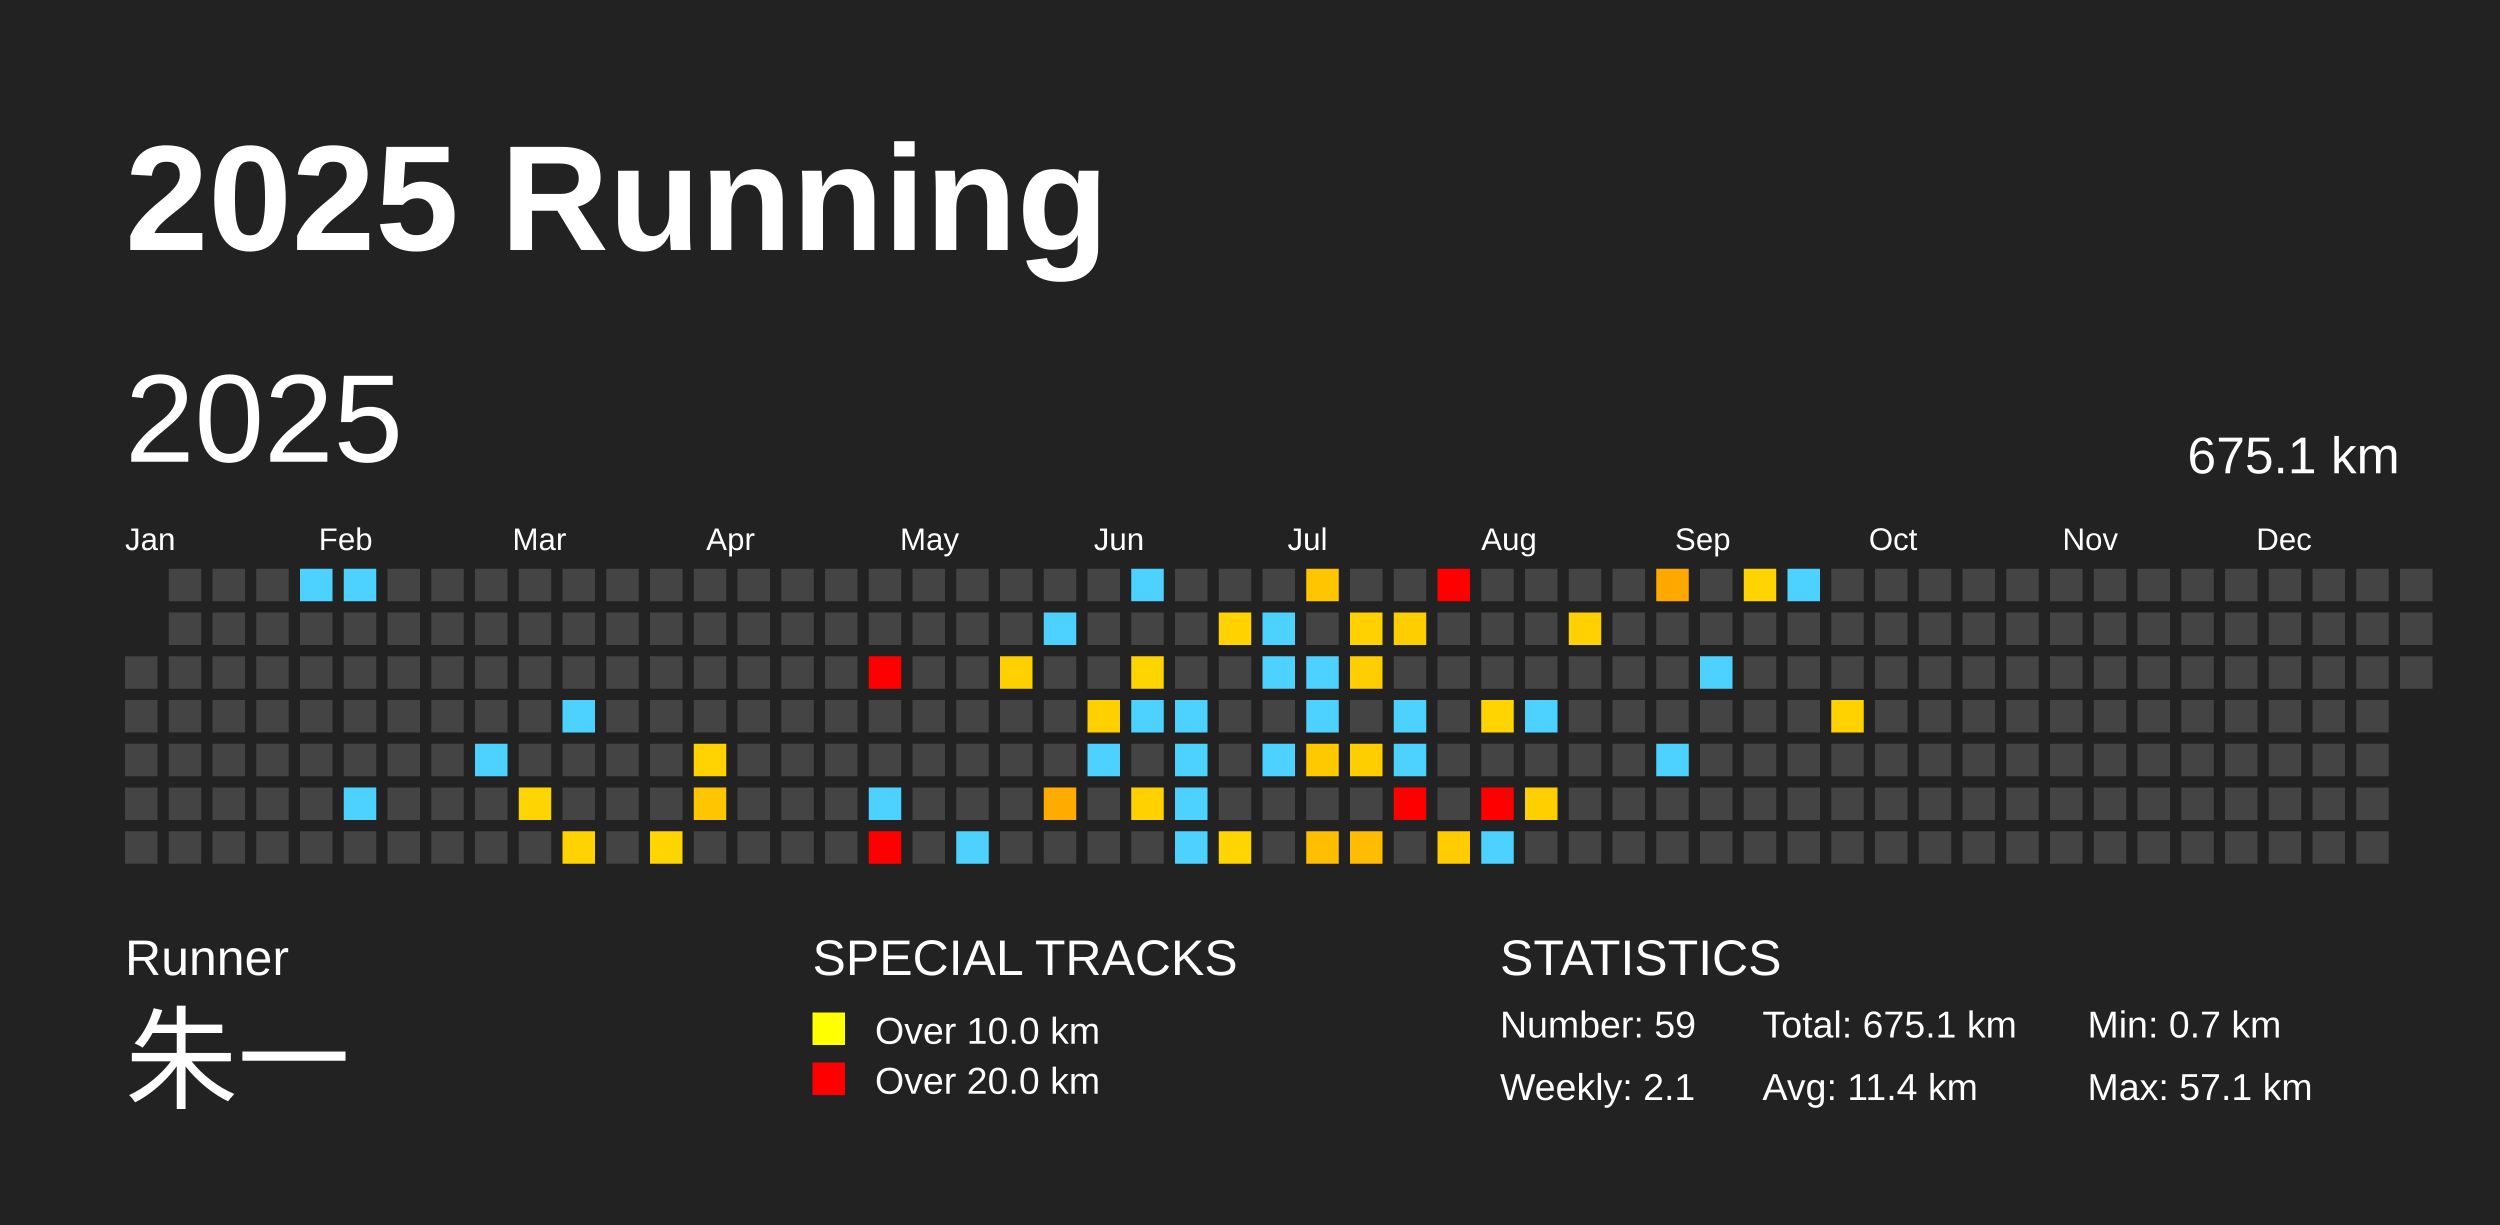
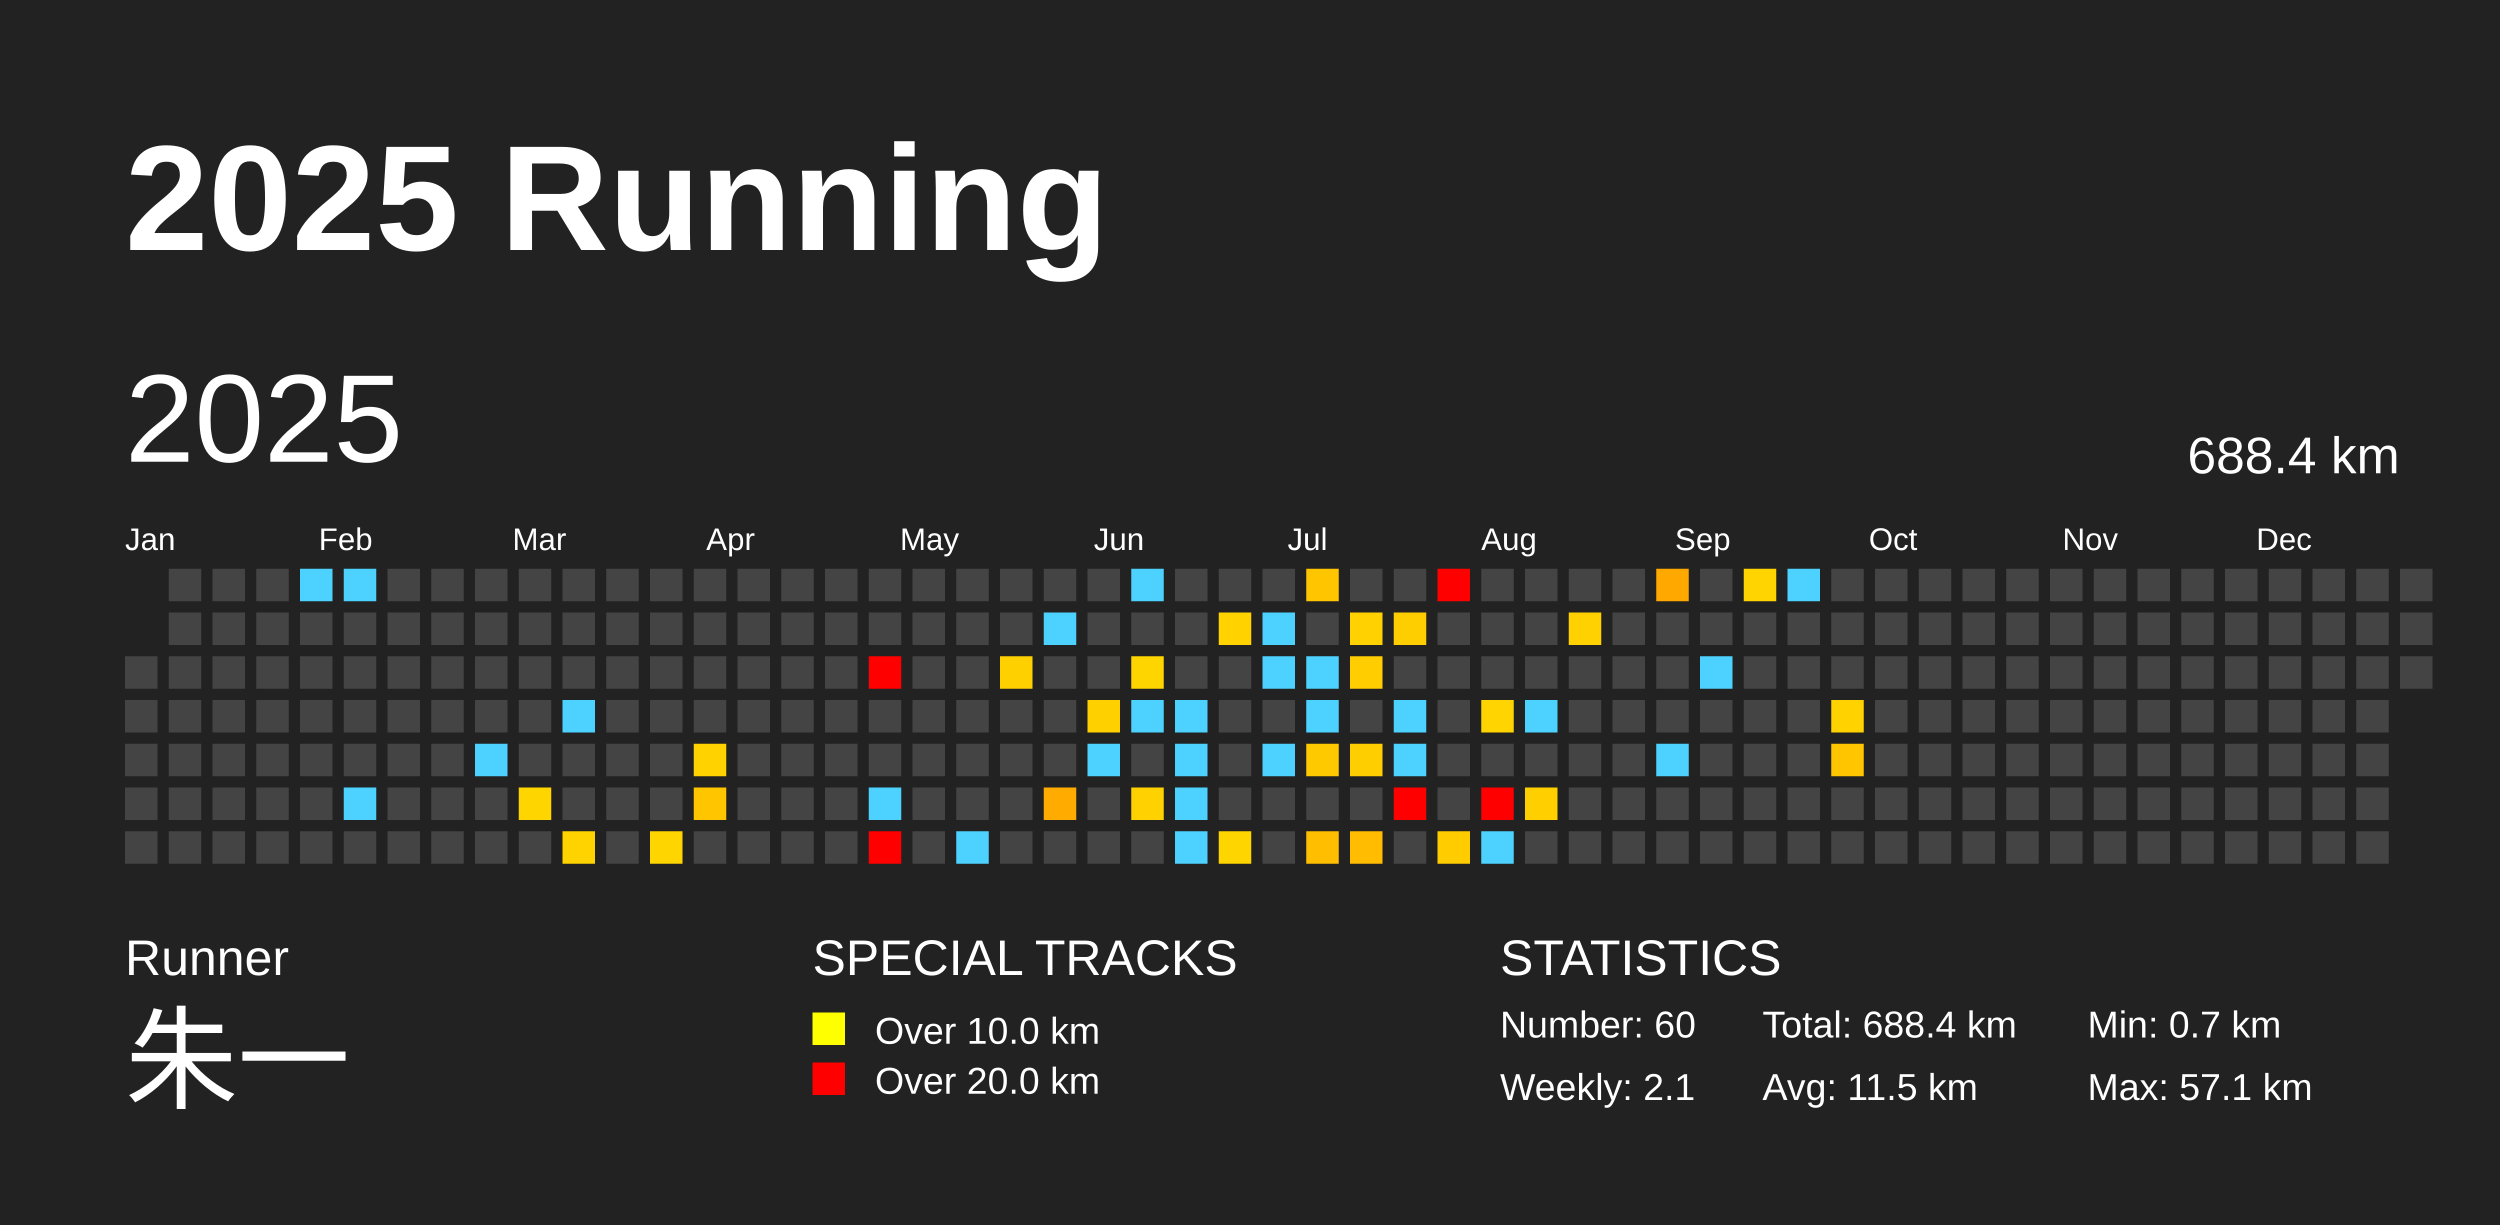
<svg xmlns="http://www.w3.org/2000/svg" baseProfile="full" height="98mm" version="1.1" viewBox="0,0,200,98" width="200mm">
  <defs />
  <rect fill="#222222" height="98" width="200" x="0" y="0" />
  <text fill="#FFFFFF" style="font-size:12px; font-family:Arial; font-weight:bold;" x="10" y="20">2025 Running</text>
  <text fill="#FFFFFF" style="font-size:4px; font-family:Arial" x="10" y="78">Runner</text>
  <text fill="#FFFFFF" style="font-size:9px; font-family:Arial" x="10" y="88">朱一</text>
  <text fill="#FFFFFF" style="font-size:4px; font-family:Arial" x="65" y="78">SPECIAL TRACKS</text>
  <rect fill="yellow" height="2.6" width="2.6" x="65" y="81" />
  <text fill="#FFFFFF" style="font-size:3px; font-family:Arial" x="70" y="83.5">Over 10.0 km</text>
  <rect fill="red" height="2.6" width="2.6" x="65" y="85" />
  <text fill="#FFFFFF" style="font-size:3px; font-family:Arial" x="70" y="87.5">Over 20.0 km</text>
  <text fill="#FFFFFF" style="font-size:4px; font-family:Arial" x="120" y="78">STATISTICS</text>
-   <text fill="#FFFFFF" style="font-size:3px; font-family:Arial" x="120" y="83">Number: 59</text>
+   <text fill="#FFFFFF" style="font-size:3px; font-family:Arial" x="120" y="83">Number: 60</text>
  <text fill="#FFFFFF" style="font-size:3px; font-family:Arial" x="120" y="88">Weekly: 2.1</text>
-   <text fill="#FFFFFF" style="font-size:3px; font-family:Arial" x="141" y="83">Total: 675.1 km</text>
-   <text fill="#FFFFFF" style="font-size:3px; font-family:Arial" x="141" y="88">Avg: 11.4 km</text>
+   <text fill="#FFFFFF" style="font-size:3px; font-family:Arial" x="141" y="83">Total: 688.4 km</text>
+   <text fill="#FFFFFF" style="font-size:3px; font-family:Arial" x="141" y="88">Avg: 11.5 km</text>
  <text fill="#FFFFFF" style="font-size:3px; font-family:Arial" x="167" y="83">Min: 0.7 km</text>
  <text fill="#FFFFFF" style="font-size:3px; font-family:Arial" x="167" y="88">Max: 57.1 km</text>
  <text dominant-baseline="hanging" fill="#FFFFFF" style="font-size:10.0px; font-family:Arial;" x="10" y="30">2025</text>
-   <text dominant-baseline="hanging" fill="#FFFFFF" style="font-size:4.125px; font-family:Arial;" x="175" y="35">675.1 km</text>
+   <text dominant-baseline="hanging" fill="#FFFFFF" style="font-size:4.125px; font-family:Arial;" x="175" y="35">688.4 km</text>
  <text fill="#FFFFFF" style="font-size:2.5px; font-family:Arial" x="10.0" y="44">Jan</text>
  <text fill="#FFFFFF" style="font-size:2.5px; font-family:Arial" x="25.5" y="44">Feb</text>
  <text fill="#FFFFFF" style="font-size:2.5px; font-family:Arial" x="41.0" y="44">Mar</text>
  <text fill="#FFFFFF" style="font-size:2.5px; font-family:Arial" x="56.5" y="44">Apr</text>
  <text fill="#FFFFFF" style="font-size:2.5px; font-family:Arial" x="72.0" y="44">May</text>
  <text fill="#FFFFFF" style="font-size:2.5px; font-family:Arial" x="87.5" y="44">Jun</text>
  <text fill="#FFFFFF" style="font-size:2.5px; font-family:Arial" x="103.0" y="44">Jul</text>
  <text fill="#FFFFFF" style="font-size:2.5px; font-family:Arial" x="118.5" y="44">Aug</text>
  <text fill="#FFFFFF" style="font-size:2.5px; font-family:Arial" x="134.0" y="44">Sep</text>
  <text fill="#FFFFFF" style="font-size:2.5px; font-family:Arial" x="149.5" y="44">Oct</text>
  <text fill="#FFFFFF" style="font-size:2.5px; font-family:Arial" x="165.0" y="44">Nov</text>
  <text fill="#FFFFFF" style="font-size:2.5px; font-family:Arial" x="180.5" y="44">Dec</text>
  <rect fill="#444444" height="2.6" width="2.6" x="10.0" y="52.5" />
  <rect fill="#444444" height="2.6" width="2.6" x="10.0" y="56.0" />
  <rect fill="#444444" height="2.6" width="2.6" x="10.0" y="59.5" />
  <rect fill="#444444" height="2.6" width="2.6" x="10.0" y="63.0" />
  <rect fill="#444444" height="2.6" width="2.6" x="10.0" y="66.5" />
  <rect fill="#444444" height="2.6" width="2.6" x="13.5" y="45.5" />
  <rect fill="#444444" height="2.6" width="2.6" x="13.5" y="49.0" />
  <rect fill="#444444" height="2.6" width="2.6" x="13.5" y="52.5" />
  <rect fill="#444444" height="2.6" width="2.6" x="13.5" y="56.0" />
  <rect fill="#444444" height="2.6" width="2.6" x="13.5" y="59.5" />
  <rect fill="#444444" height="2.6" width="2.6" x="13.5" y="63.0" />
  <rect fill="#444444" height="2.6" width="2.6" x="13.5" y="66.5" />
  <rect fill="#444444" height="2.6" width="2.6" x="17.0" y="45.5" />
  <rect fill="#444444" height="2.6" width="2.6" x="17.0" y="49.0" />
  <rect fill="#444444" height="2.6" width="2.6" x="17.0" y="52.5" />
  <rect fill="#444444" height="2.6" width="2.6" x="17.0" y="56.0" />
  <rect fill="#444444" height="2.6" width="2.6" x="17.0" y="59.5" />
  <rect fill="#444444" height="2.6" width="2.6" x="17.0" y="63.0" />
  <rect fill="#444444" height="2.6" width="2.6" x="17.0" y="66.5" />
  <rect fill="#444444" height="2.6" width="2.6" x="20.5" y="45.5" />
  <rect fill="#444444" height="2.6" width="2.6" x="20.5" y="49.0" />
  <rect fill="#444444" height="2.6" width="2.6" x="20.5" y="52.5" />
  <rect fill="#444444" height="2.6" width="2.6" x="20.5" y="56.0" />
  <rect fill="#444444" height="2.6" width="2.6" x="20.5" y="59.5" />
  <rect fill="#444444" height="2.6" width="2.6" x="20.5" y="63.0" />
  <rect fill="#444444" height="2.6" width="2.6" x="20.5" y="66.5" />
  <rect fill="#4dd2ff" height="2.6" width="2.6" x="24.0" y="45.5" />
  <rect fill="#444444" height="2.6" width="2.6" x="24.0" y="49.0" />
  <rect fill="#444444" height="2.6" width="2.6" x="24.0" y="52.5" />
  <rect fill="#444444" height="2.6" width="2.6" x="24.0" y="56.0" />
  <rect fill="#444444" height="2.6" width="2.6" x="24.0" y="59.5" />
  <rect fill="#444444" height="2.6" width="2.6" x="24.0" y="63.0" />
  <rect fill="#444444" height="2.6" width="2.6" x="24.0" y="66.5" />
  <rect fill="#4dd2ff" height="2.6" width="2.6" x="27.5" y="45.5" />
  <rect fill="#444444" height="2.6" width="2.6" x="27.5" y="49.0" />
  <rect fill="#444444" height="2.6" width="2.6" x="27.5" y="52.5" />
  <rect fill="#444444" height="2.6" width="2.6" x="27.5" y="56.0" />
  <rect fill="#444444" height="2.6" width="2.6" x="27.5" y="59.5" />
  <rect fill="#4dd2ff" height="2.6" width="2.6" x="27.5" y="63.0" />
  <rect fill="#444444" height="2.6" width="2.6" x="27.5" y="66.5" />
  <rect fill="#444444" height="2.6" width="2.6" x="31.0" y="45.5" />
  <rect fill="#444444" height="2.6" width="2.6" x="31.0" y="49.0" />
  <rect fill="#444444" height="2.6" width="2.6" x="31.0" y="52.5" />
  <rect fill="#444444" height="2.6" width="2.6" x="31.0" y="56.0" />
  <rect fill="#444444" height="2.6" width="2.6" x="31.0" y="59.5" />
  <rect fill="#444444" height="2.6" width="2.6" x="31.0" y="63.0" />
  <rect fill="#444444" height="2.6" width="2.6" x="31.0" y="66.5" />
  <rect fill="#444444" height="2.6" width="2.6" x="34.5" y="45.5" />
  <rect fill="#444444" height="2.6" width="2.6" x="34.5" y="49.0" />
  <rect fill="#444444" height="2.6" width="2.6" x="34.5" y="52.5" />
  <rect fill="#444444" height="2.6" width="2.6" x="34.5" y="56.0" />
  <rect fill="#444444" height="2.6" width="2.6" x="34.5" y="59.5" />
  <rect fill="#444444" height="2.6" width="2.6" x="34.5" y="63.0" />
  <rect fill="#444444" height="2.6" width="2.6" x="34.5" y="66.5" />
  <rect fill="#444444" height="2.6" width="2.6" x="38.0" y="45.5" />
  <rect fill="#444444" height="2.6" width="2.6" x="38.0" y="49.0" />
  <rect fill="#444444" height="2.6" width="2.6" x="38.0" y="52.5" />
  <rect fill="#444444" height="2.6" width="2.6" x="38.0" y="56.0" />
  <rect fill="#4dd2ff" height="2.6" width="2.6" x="38.0" y="59.5" />
  <rect fill="#444444" height="2.6" width="2.6" x="38.0" y="63.0" />
  <rect fill="#444444" height="2.6" width="2.6" x="38.0" y="66.5" />
  <rect fill="#444444" height="2.6" width="2.6" x="41.5" y="45.5" />
  <rect fill="#444444" height="2.6" width="2.6" x="41.5" y="49.0" />
  <rect fill="#444444" height="2.6" width="2.6" x="41.5" y="52.5" />
  <rect fill="#444444" height="2.6" width="2.6" x="41.5" y="56.0" />
  <rect fill="#444444" height="2.6" width="2.6" x="41.5" y="59.5" />
  <rect fill="#ffd500" height="2.6" width="2.6" x="41.5" y="63.0" />
  <rect fill="#444444" height="2.6" width="2.6" x="41.5" y="66.5" />
  <rect fill="#444444" height="2.6" width="2.6" x="45.0" y="45.5" />
  <rect fill="#444444" height="2.6" width="2.6" x="45.0" y="49.0" />
  <rect fill="#444444" height="2.6" width="2.6" x="45.0" y="52.5" />
  <rect fill="#4dd2ff" height="2.6" width="2.6" x="45.0" y="56.0" />
  <rect fill="#444444" height="2.6" width="2.6" x="45.0" y="59.5" />
  <rect fill="#444444" height="2.6" width="2.6" x="45.0" y="63.0" />
  <rect fill="#ffd300" height="2.6" width="2.6" x="45.0" y="66.5" />
  <rect fill="#444444" height="2.6" width="2.6" x="48.5" y="45.5" />
  <rect fill="#444444" height="2.6" width="2.6" x="48.5" y="49.0" />
  <rect fill="#444444" height="2.6" width="2.6" x="48.5" y="52.5" />
  <rect fill="#444444" height="2.6" width="2.6" x="48.5" y="56.0" />
  <rect fill="#444444" height="2.6" width="2.6" x="48.5" y="59.5" />
  <rect fill="#444444" height="2.6" width="2.6" x="48.5" y="63.0" />
  <rect fill="#444444" height="2.6" width="2.6" x="48.5" y="66.5" />
  <rect fill="#444444" height="2.6" width="2.6" x="52.0" y="45.5" />
  <rect fill="#444444" height="2.6" width="2.6" x="52.0" y="49.0" />
  <rect fill="#444444" height="2.6" width="2.6" x="52.0" y="52.5" />
  <rect fill="#444444" height="2.6" width="2.6" x="52.0" y="56.0" />
  <rect fill="#444444" height="2.6" width="2.6" x="52.0" y="59.5" />
  <rect fill="#444444" height="2.6" width="2.6" x="52.0" y="63.0" />
  <rect fill="#ffd500" height="2.6" width="2.6" x="52.0" y="66.5" />
  <rect fill="#444444" height="2.6" width="2.6" x="55.5" y="45.5" />
  <rect fill="#444444" height="2.6" width="2.6" x="55.5" y="49.0" />
  <rect fill="#444444" height="2.6" width="2.6" x="55.5" y="52.5" />
  <rect fill="#444444" height="2.6" width="2.6" x="55.5" y="56.0" />
  <rect fill="#ffd200" height="2.6" width="2.6" x="55.5" y="59.5" />
  <rect fill="#ffc600" height="2.6" width="2.6" x="55.5" y="63.0" />
  <rect fill="#444444" height="2.6" width="2.6" x="55.5" y="66.5" />
  <rect fill="#444444" height="2.6" width="2.6" x="59.0" y="45.5" />
  <rect fill="#444444" height="2.6" width="2.6" x="59.0" y="49.0" />
  <rect fill="#444444" height="2.6" width="2.6" x="59.0" y="52.5" />
  <rect fill="#444444" height="2.6" width="2.6" x="59.0" y="56.0" />
  <rect fill="#444444" height="2.6" width="2.6" x="59.0" y="59.5" />
  <rect fill="#444444" height="2.6" width="2.6" x="59.0" y="63.0" />
  <rect fill="#444444" height="2.6" width="2.6" x="59.0" y="66.5" />
  <rect fill="#444444" height="2.6" width="2.6" x="62.5" y="45.5" />
  <rect fill="#444444" height="2.6" width="2.6" x="62.5" y="49.0" />
  <rect fill="#444444" height="2.6" width="2.6" x="62.5" y="52.5" />
  <rect fill="#444444" height="2.6" width="2.6" x="62.5" y="56.0" />
  <rect fill="#444444" height="2.6" width="2.6" x="62.5" y="59.5" />
  <rect fill="#444444" height="2.6" width="2.6" x="62.5" y="63.0" />
  <rect fill="#444444" height="2.6" width="2.6" x="62.5" y="66.5" />
  <rect fill="#444444" height="2.6" width="2.6" x="66.0" y="45.5" />
  <rect fill="#444444" height="2.6" width="2.6" x="66.0" y="49.0" />
  <rect fill="#444444" height="2.6" width="2.6" x="66.0" y="52.5" />
  <rect fill="#444444" height="2.6" width="2.6" x="66.0" y="56.0" />
  <rect fill="#444444" height="2.6" width="2.6" x="66.0" y="59.5" />
  <rect fill="#444444" height="2.6" width="2.6" x="66.0" y="63.0" />
  <rect fill="#444444" height="2.6" width="2.6" x="66.0" y="66.5" />
  <rect fill="#444444" height="2.6" width="2.6" x="69.5" y="45.5" />
  <rect fill="#444444" height="2.6" width="2.6" x="69.5" y="49.0" />
  <rect fill="red" height="2.6" width="2.6" x="69.5" y="52.5" />
  <rect fill="#444444" height="2.6" width="2.6" x="69.5" y="56.0" />
  <rect fill="#444444" height="2.6" width="2.6" x="69.5" y="59.5" />
  <rect fill="#4dd2ff" height="2.6" width="2.6" x="69.5" y="63.0" />
  <rect fill="red" height="2.6" width="2.6" x="69.5" y="66.5" />
  <rect fill="#444444" height="2.6" width="2.6" x="73.0" y="45.5" />
  <rect fill="#444444" height="2.6" width="2.6" x="73.0" y="49.0" />
  <rect fill="#444444" height="2.6" width="2.6" x="73.0" y="52.5" />
  <rect fill="#444444" height="2.6" width="2.6" x="73.0" y="56.0" />
  <rect fill="#444444" height="2.6" width="2.6" x="73.0" y="59.5" />
  <rect fill="#444444" height="2.6" width="2.6" x="73.0" y="63.0" />
  <rect fill="#444444" height="2.6" width="2.6" x="73.0" y="66.5" />
  <rect fill="#444444" height="2.6" width="2.6" x="76.5" y="45.5" />
  <rect fill="#444444" height="2.6" width="2.6" x="76.5" y="49.0" />
  <rect fill="#444444" height="2.6" width="2.6" x="76.5" y="52.5" />
  <rect fill="#444444" height="2.6" width="2.6" x="76.5" y="56.0" />
  <rect fill="#444444" height="2.6" width="2.6" x="76.5" y="59.5" />
  <rect fill="#444444" height="2.6" width="2.6" x="76.5" y="63.0" />
  <rect fill="#4dd2ff" height="2.6" width="2.6" x="76.5" y="66.5" />
  <rect fill="#444444" height="2.6" width="2.6" x="80.0" y="45.5" />
  <rect fill="#444444" height="2.6" width="2.6" x="80.0" y="49.0" />
  <rect fill="#ffd000" height="2.6" width="2.6" x="80.0" y="52.5" />
  <rect fill="#444444" height="2.6" width="2.6" x="80.0" y="56.0" />
  <rect fill="#444444" height="2.6" width="2.6" x="80.0" y="59.5" />
  <rect fill="#444444" height="2.6" width="2.6" x="80.0" y="63.0" />
  <rect fill="#444444" height="2.6" width="2.6" x="80.0" y="66.5" />
  <rect fill="#444444" height="2.6" width="2.6" x="83.5" y="45.5" />
  <rect fill="#4dd2ff" height="2.6" width="2.6" x="83.5" y="49.0" />
  <rect fill="#444444" height="2.6" width="2.6" x="83.5" y="52.5" />
  <rect fill="#444444" height="2.6" width="2.6" x="83.5" y="56.0" />
  <rect fill="#444444" height="2.6" width="2.6" x="83.5" y="59.5" />
  <rect fill="#ffab00" height="2.6" width="2.6" x="83.5" y="63.0" />
  <rect fill="#444444" height="2.6" width="2.6" x="83.5" y="66.5" />
  <rect fill="#444444" height="2.6" width="2.6" x="87.0" y="45.5" />
  <rect fill="#444444" height="2.6" width="2.6" x="87.0" y="49.0" />
  <rect fill="#444444" height="2.6" width="2.6" x="87.0" y="52.5" />
  <rect fill="#ffd000" height="2.6" width="2.6" x="87.0" y="56.0" />
  <rect fill="#4dd2ff" height="2.6" width="2.6" x="87.0" y="59.5" />
  <rect fill="#444444" height="2.6" width="2.6" x="87.0" y="63.0" />
  <rect fill="#444444" height="2.6" width="2.6" x="87.0" y="66.5" />
  <rect fill="#4dd2ff" height="2.6" width="2.6" x="90.5" y="45.5" />
  <rect fill="#444444" height="2.6" width="2.6" x="90.5" y="49.0" />
  <rect fill="#ffd500" height="2.6" width="2.6" x="90.5" y="52.5" />
  <rect fill="#4dd2ff" height="2.6" width="2.6" x="90.5" y="56.0" />
  <rect fill="#444444" height="2.6" width="2.6" x="90.5" y="59.5" />
  <rect fill="#ffd100" height="2.6" width="2.6" x="90.5" y="63.0" />
  <rect fill="#444444" height="2.6" width="2.6" x="90.5" y="66.5" />
  <rect fill="#444444" height="2.6" width="2.6" x="94.0" y="45.5" />
  <rect fill="#444444" height="2.6" width="2.6" x="94.0" y="49.0" />
  <rect fill="#444444" height="2.6" width="2.6" x="94.0" y="52.5" />
  <rect fill="#4dd2ff" height="2.6" width="2.6" x="94.0" y="56.0" />
  <rect fill="#4dd2ff" height="2.6" width="2.6" x="94.0" y="59.5" />
  <rect fill="#4dd2ff" height="2.6" width="2.6" x="94.0" y="63.0" />
  <rect fill="#4dd2ff" height="2.6" width="2.6" x="94.0" y="66.5" />
  <rect fill="#444444" height="2.6" width="2.6" x="97.5" y="45.5" />
  <rect fill="#ffd200" height="2.6" width="2.6" x="97.5" y="49.0" />
  <rect fill="#444444" height="2.6" width="2.6" x="97.5" y="52.5" />
  <rect fill="#444444" height="2.6" width="2.6" x="97.5" y="56.0" />
  <rect fill="#444444" height="2.6" width="2.6" x="97.5" y="59.5" />
  <rect fill="#444444" height="2.6" width="2.6" x="97.5" y="63.0" />
  <rect fill="#ffd500" height="2.6" width="2.6" x="97.5" y="66.5" />
  <rect fill="#444444" height="2.6" width="2.6" x="101.0" y="45.5" />
  <rect fill="#4dd2ff" height="2.6" width="2.6" x="101.0" y="49.0" />
  <rect fill="#4dd2ff" height="2.6" width="2.6" x="101.0" y="52.5" />
  <rect fill="#444444" height="2.6" width="2.6" x="101.0" y="56.0" />
  <rect fill="#4dd2ff" height="2.6" width="2.6" x="101.0" y="59.5" />
  <rect fill="#444444" height="2.6" width="2.6" x="101.0" y="63.0" />
  <rect fill="#444444" height="2.6" width="2.6" x="101.0" y="66.5" />
  <rect fill="#ffc600" height="2.6" width="2.6" x="104.5" y="45.5" />
  <rect fill="#444444" height="2.6" width="2.6" x="104.5" y="49.0" />
  <rect fill="#4dd2ff" height="2.6" width="2.6" x="104.5" y="52.5" />
  <rect fill="#4dd2ff" height="2.6" width="2.6" x="104.5" y="56.0" />
  <rect fill="#ffc900" height="2.6" width="2.6" x="104.5" y="59.5" />
  <rect fill="#444444" height="2.6" width="2.6" x="104.5" y="63.0" />
  <rect fill="#ffbf00" height="2.6" width="2.6" x="104.5" y="66.5" />
  <rect fill="#444444" height="2.6" width="2.6" x="108.0" y="45.5" />
  <rect fill="#ffd100" height="2.6" width="2.6" x="108.0" y="49.0" />
  <rect fill="#ffcd00" height="2.6" width="2.6" x="108.0" y="52.5" />
  <rect fill="#444444" height="2.6" width="2.6" x="108.0" y="56.0" />
  <rect fill="#ffce00" height="2.6" width="2.6" x="108.0" y="59.5" />
  <rect fill="#444444" height="2.6" width="2.6" x="108.0" y="63.0" />
  <rect fill="#ffbc00" height="2.6" width="2.6" x="108.0" y="66.5" />
  <rect fill="#444444" height="2.6" width="2.6" x="111.5" y="45.5" />
  <rect fill="#ffce00" height="2.6" width="2.6" x="111.5" y="49.0" />
  <rect fill="#444444" height="2.6" width="2.6" x="111.5" y="52.5" />
  <rect fill="#4dd2ff" height="2.6" width="2.6" x="111.5" y="56.0" />
  <rect fill="#4dd2ff" height="2.6" width="2.6" x="111.5" y="59.5" />
  <rect fill="red" height="2.6" width="2.6" x="111.5" y="63.0" />
  <rect fill="#444444" height="2.6" width="2.6" x="111.5" y="66.5" />
  <rect fill="red" height="2.6" width="2.6" x="115.0" y="45.5" />
  <rect fill="#444444" height="2.6" width="2.6" x="115.0" y="49.0" />
  <rect fill="#444444" height="2.6" width="2.6" x="115.0" y="52.5" />
  <rect fill="#444444" height="2.6" width="2.6" x="115.0" y="56.0" />
  <rect fill="#444444" height="2.6" width="2.6" x="115.0" y="59.5" />
  <rect fill="#444444" height="2.6" width="2.6" x="115.0" y="63.0" />
  <rect fill="#ffcc00" height="2.6" width="2.6" x="115.0" y="66.5" />
  <rect fill="#444444" height="2.6" width="2.6" x="118.5" y="45.5" />
  <rect fill="#444444" height="2.6" width="2.6" x="118.5" y="49.0" />
  <rect fill="#444444" height="2.6" width="2.6" x="118.5" y="52.5" />
  <rect fill="#ffd400" height="2.6" width="2.6" x="118.5" y="56.0" />
  <rect fill="#444444" height="2.6" width="2.6" x="118.5" y="59.5" />
  <rect fill="red" height="2.6" width="2.6" x="118.5" y="63.0" />
  <rect fill="#4dd2ff" height="2.6" width="2.6" x="118.5" y="66.5" />
  <rect fill="#444444" height="2.6" width="2.6" x="122.0" y="45.5" />
  <rect fill="#444444" height="2.6" width="2.6" x="122.0" y="49.0" />
  <rect fill="#444444" height="2.6" width="2.6" x="122.0" y="52.5" />
  <rect fill="#4dd2ff" height="2.6" width="2.6" x="122.0" y="56.0" />
  <rect fill="#444444" height="2.6" width="2.6" x="122.0" y="59.5" />
  <rect fill="#ffcf00" height="2.6" width="2.6" x="122.0" y="63.0" />
  <rect fill="#444444" height="2.6" width="2.6" x="122.0" y="66.5" />
  <rect fill="#444444" height="2.6" width="2.6" x="125.5" y="45.5" />
  <rect fill="#ffd100" height="2.6" width="2.6" x="125.5" y="49.0" />
  <rect fill="#444444" height="2.6" width="2.6" x="125.5" y="52.5" />
  <rect fill="#444444" height="2.6" width="2.6" x="125.5" y="56.0" />
  <rect fill="#444444" height="2.6" width="2.6" x="125.5" y="59.5" />
  <rect fill="#444444" height="2.6" width="2.6" x="125.5" y="63.0" />
  <rect fill="#444444" height="2.6" width="2.6" x="125.5" y="66.5" />
  <rect fill="#444444" height="2.6" width="2.6" x="129.0" y="45.5" />
  <rect fill="#444444" height="2.6" width="2.6" x="129.0" y="49.0" />
  <rect fill="#444444" height="2.6" width="2.6" x="129.0" y="52.5" />
  <rect fill="#444444" height="2.6" width="2.6" x="129.0" y="56.0" />
  <rect fill="#444444" height="2.6" width="2.6" x="129.0" y="59.5" />
  <rect fill="#444444" height="2.6" width="2.6" x="129.0" y="63.0" />
  <rect fill="#444444" height="2.6" width="2.6" x="129.0" y="66.5" />
  <rect fill="#ffa800" height="2.6" width="2.6" x="132.5" y="45.5" />
  <rect fill="#444444" height="2.6" width="2.6" x="132.5" y="49.0" />
  <rect fill="#444444" height="2.6" width="2.6" x="132.5" y="52.5" />
  <rect fill="#444444" height="2.6" width="2.6" x="132.5" y="56.0" />
  <rect fill="#4dd2ff" height="2.6" width="2.6" x="132.5" y="59.5" />
  <rect fill="#444444" height="2.6" width="2.6" x="132.5" y="63.0" />
  <rect fill="#444444" height="2.6" width="2.6" x="132.5" y="66.5" />
  <rect fill="#444444" height="2.6" width="2.6" x="136.0" y="45.5" />
  <rect fill="#444444" height="2.6" width="2.6" x="136.0" y="49.0" />
  <rect fill="#4dd2ff" height="2.6" width="2.6" x="136.0" y="52.5" />
  <rect fill="#444444" height="2.6" width="2.6" x="136.0" y="56.0" />
  <rect fill="#444444" height="2.6" width="2.6" x="136.0" y="59.5" />
  <rect fill="#444444" height="2.6" width="2.6" x="136.0" y="63.0" />
  <rect fill="#444444" height="2.6" width="2.6" x="136.0" y="66.5" />
  <rect fill="#ffd400" height="2.6" width="2.6" x="139.5" y="45.5" />
  <rect fill="#444444" height="2.6" width="2.6" x="139.5" y="49.0" />
  <rect fill="#444444" height="2.6" width="2.6" x="139.5" y="52.5" />
  <rect fill="#444444" height="2.6" width="2.6" x="139.5" y="56.0" />
  <rect fill="#444444" height="2.6" width="2.6" x="139.5" y="59.5" />
  <rect fill="#444444" height="2.6" width="2.6" x="139.5" y="63.0" />
  <rect fill="#444444" height="2.6" width="2.6" x="139.5" y="66.5" />
  <rect fill="#4dd2ff" height="2.6" width="2.6" x="143.0" y="45.5" />
  <rect fill="#444444" height="2.6" width="2.6" x="143.0" y="49.0" />
  <rect fill="#444444" height="2.6" width="2.6" x="143.0" y="52.5" />
  <rect fill="#444444" height="2.6" width="2.6" x="143.0" y="56.0" />
  <rect fill="#444444" height="2.6" width="2.6" x="143.0" y="59.5" />
  <rect fill="#444444" height="2.6" width="2.6" x="143.0" y="63.0" />
  <rect fill="#444444" height="2.6" width="2.6" x="143.0" y="66.5" />
  <rect fill="#444444" height="2.6" width="2.6" x="146.5" y="45.5" />
  <rect fill="#444444" height="2.6" width="2.6" x="146.5" y="49.0" />
  <rect fill="#444444" height="2.6" width="2.6" x="146.5" y="52.5" />
  <rect fill="#ffd200" height="2.6" width="2.6" x="146.5" y="56.0" />
-   <rect fill="#444444" height="2.6" width="2.6" x="146.5" y="59.5" />
+   <rect fill="#ffc600" height="2.6" width="2.6" x="146.5" y="59.5" />
  <rect fill="#444444" height="2.6" width="2.6" x="146.5" y="63.0" />
  <rect fill="#444444" height="2.6" width="2.6" x="146.5" y="66.5" />
  <rect fill="#444444" height="2.6" width="2.6" x="150.0" y="45.5" />
  <rect fill="#444444" height="2.6" width="2.6" x="150.0" y="49.0" />
  <rect fill="#444444" height="2.6" width="2.6" x="150.0" y="52.5" />
  <rect fill="#444444" height="2.6" width="2.6" x="150.0" y="56.0" />
  <rect fill="#444444" height="2.6" width="2.6" x="150.0" y="59.5" />
  <rect fill="#444444" height="2.6" width="2.6" x="150.0" y="63.0" />
  <rect fill="#444444" height="2.6" width="2.6" x="150.0" y="66.5" />
  <rect fill="#444444" height="2.6" width="2.6" x="153.5" y="45.5" />
  <rect fill="#444444" height="2.6" width="2.6" x="153.5" y="49.0" />
  <rect fill="#444444" height="2.6" width="2.6" x="153.5" y="52.5" />
  <rect fill="#444444" height="2.6" width="2.6" x="153.5" y="56.0" />
  <rect fill="#444444" height="2.6" width="2.6" x="153.5" y="59.5" />
  <rect fill="#444444" height="2.6" width="2.6" x="153.5" y="63.0" />
  <rect fill="#444444" height="2.6" width="2.6" x="153.5" y="66.5" />
  <rect fill="#444444" height="2.6" width="2.6" x="157.0" y="45.5" />
  <rect fill="#444444" height="2.6" width="2.6" x="157.0" y="49.0" />
  <rect fill="#444444" height="2.6" width="2.6" x="157.0" y="52.5" />
  <rect fill="#444444" height="2.6" width="2.6" x="157.0" y="56.0" />
  <rect fill="#444444" height="2.6" width="2.6" x="157.0" y="59.5" />
  <rect fill="#444444" height="2.6" width="2.6" x="157.0" y="63.0" />
  <rect fill="#444444" height="2.6" width="2.6" x="157.0" y="66.5" />
  <rect fill="#444444" height="2.6" width="2.6" x="160.5" y="45.5" />
  <rect fill="#444444" height="2.6" width="2.6" x="160.5" y="49.0" />
  <rect fill="#444444" height="2.6" width="2.6" x="160.5" y="52.5" />
  <rect fill="#444444" height="2.6" width="2.6" x="160.5" y="56.0" />
  <rect fill="#444444" height="2.6" width="2.6" x="160.5" y="59.5" />
  <rect fill="#444444" height="2.6" width="2.6" x="160.5" y="63.0" />
  <rect fill="#444444" height="2.6" width="2.6" x="160.5" y="66.5" />
  <rect fill="#444444" height="2.6" width="2.6" x="164.0" y="45.5" />
  <rect fill="#444444" height="2.6" width="2.6" x="164.0" y="49.0" />
  <rect fill="#444444" height="2.6" width="2.6" x="164.0" y="52.5" />
  <rect fill="#444444" height="2.6" width="2.6" x="164.0" y="56.0" />
  <rect fill="#444444" height="2.6" width="2.6" x="164.0" y="59.5" />
  <rect fill="#444444" height="2.6" width="2.6" x="164.0" y="63.0" />
  <rect fill="#444444" height="2.6" width="2.6" x="164.0" y="66.5" />
  <rect fill="#444444" height="2.6" width="2.6" x="167.5" y="45.5" />
  <rect fill="#444444" height="2.6" width="2.6" x="167.5" y="49.0" />
  <rect fill="#444444" height="2.6" width="2.6" x="167.5" y="52.5" />
  <rect fill="#444444" height="2.6" width="2.6" x="167.5" y="56.0" />
  <rect fill="#444444" height="2.6" width="2.6" x="167.5" y="59.5" />
  <rect fill="#444444" height="2.6" width="2.6" x="167.5" y="63.0" />
  <rect fill="#444444" height="2.6" width="2.6" x="167.5" y="66.5" />
  <rect fill="#444444" height="2.6" width="2.6" x="171.0" y="45.5" />
  <rect fill="#444444" height="2.6" width="2.6" x="171.0" y="49.0" />
  <rect fill="#444444" height="2.6" width="2.6" x="171.0" y="52.5" />
  <rect fill="#444444" height="2.6" width="2.6" x="171.0" y="56.0" />
  <rect fill="#444444" height="2.6" width="2.6" x="171.0" y="59.5" />
  <rect fill="#444444" height="2.6" width="2.6" x="171.0" y="63.0" />
  <rect fill="#444444" height="2.6" width="2.6" x="171.0" y="66.5" />
  <rect fill="#444444" height="2.6" width="2.6" x="174.5" y="45.5" />
  <rect fill="#444444" height="2.6" width="2.6" x="174.5" y="49.0" />
  <rect fill="#444444" height="2.6" width="2.6" x="174.5" y="52.5" />
  <rect fill="#444444" height="2.6" width="2.6" x="174.5" y="56.0" />
  <rect fill="#444444" height="2.6" width="2.6" x="174.5" y="59.5" />
  <rect fill="#444444" height="2.6" width="2.6" x="174.5" y="63.0" />
  <rect fill="#444444" height="2.6" width="2.6" x="174.5" y="66.5" />
  <rect fill="#444444" height="2.6" width="2.6" x="178.0" y="45.5" />
  <rect fill="#444444" height="2.6" width="2.6" x="178.0" y="49.0" />
  <rect fill="#444444" height="2.6" width="2.6" x="178.0" y="52.5" />
  <rect fill="#444444" height="2.6" width="2.6" x="178.0" y="56.0" />
  <rect fill="#444444" height="2.6" width="2.6" x="178.0" y="59.5" />
  <rect fill="#444444" height="2.6" width="2.6" x="178.0" y="63.0" />
  <rect fill="#444444" height="2.6" width="2.6" x="178.0" y="66.5" />
  <rect fill="#444444" height="2.6" width="2.6" x="181.5" y="45.5" />
  <rect fill="#444444" height="2.6" width="2.6" x="181.5" y="49.0" />
  <rect fill="#444444" height="2.6" width="2.6" x="181.5" y="52.5" />
  <rect fill="#444444" height="2.6" width="2.6" x="181.5" y="56.0" />
  <rect fill="#444444" height="2.6" width="2.6" x="181.5" y="59.5" />
  <rect fill="#444444" height="2.6" width="2.6" x="181.5" y="63.0" />
  <rect fill="#444444" height="2.6" width="2.6" x="181.5" y="66.5" />
  <rect fill="#444444" height="2.6" width="2.6" x="185.0" y="45.5" />
  <rect fill="#444444" height="2.6" width="2.6" x="185.0" y="49.0" />
  <rect fill="#444444" height="2.6" width="2.6" x="185.0" y="52.5" />
  <rect fill="#444444" height="2.6" width="2.6" x="185.0" y="56.0" />
  <rect fill="#444444" height="2.6" width="2.6" x="185.0" y="59.5" />
  <rect fill="#444444" height="2.6" width="2.6" x="185.0" y="63.0" />
  <rect fill="#444444" height="2.6" width="2.6" x="185.0" y="66.5" />
  <rect fill="#444444" height="2.6" width="2.6" x="188.5" y="45.5" />
  <rect fill="#444444" height="2.6" width="2.6" x="188.5" y="49.0" />
  <rect fill="#444444" height="2.6" width="2.6" x="188.5" y="52.5" />
  <rect fill="#444444" height="2.6" width="2.6" x="188.5" y="56.0" />
  <rect fill="#444444" height="2.6" width="2.6" x="188.5" y="59.5" />
  <rect fill="#444444" height="2.6" width="2.6" x="188.5" y="63.0" />
  <rect fill="#444444" height="2.6" width="2.6" x="188.5" y="66.5" />
  <rect fill="#444444" height="2.6" width="2.6" x="192.0" y="45.5" />
  <rect fill="#444444" height="2.6" width="2.6" x="192.0" y="49.0" />
  <rect fill="#444444" height="2.6" width="2.6" x="192.0" y="52.5" />
</svg>
